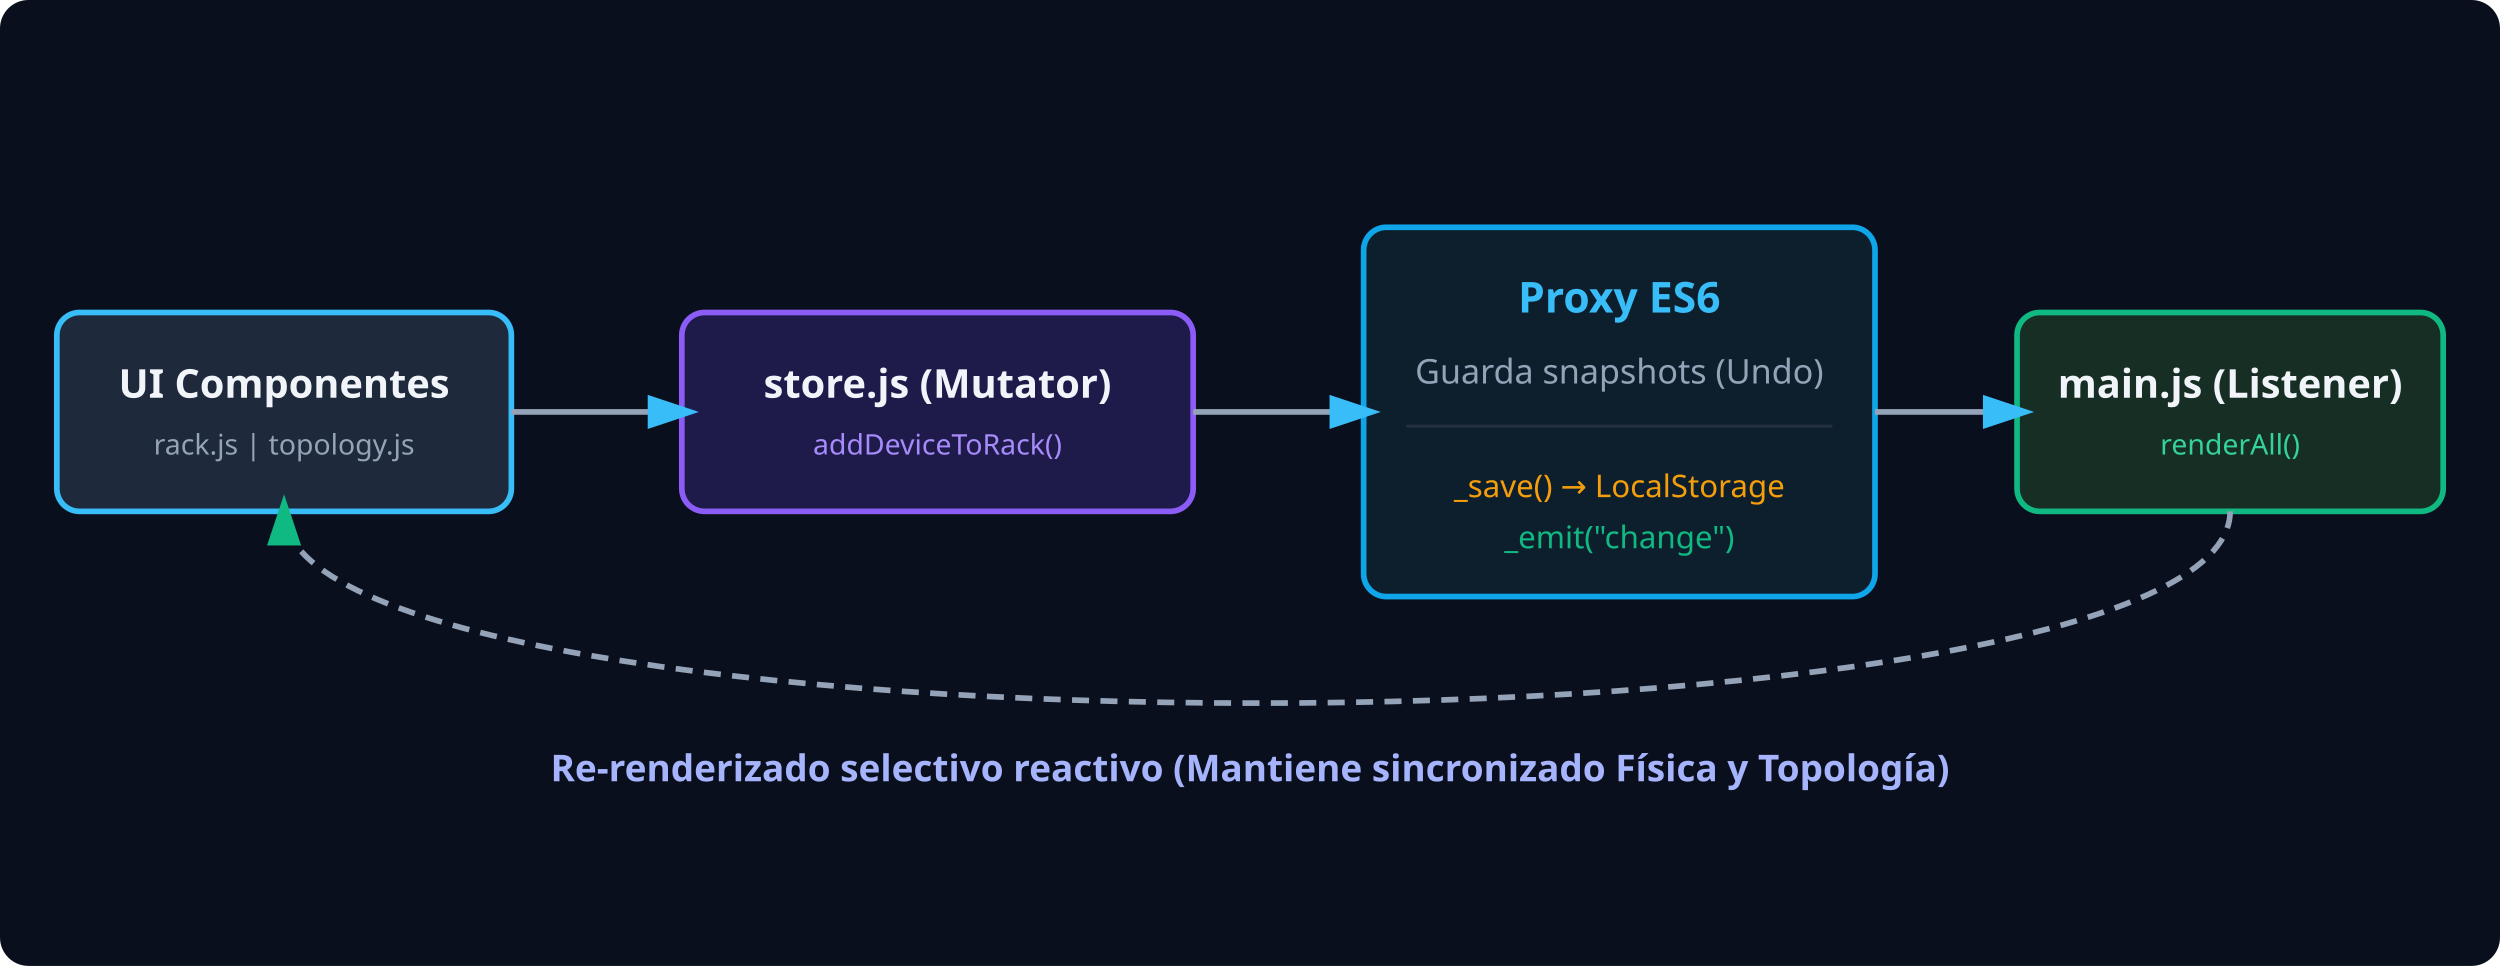
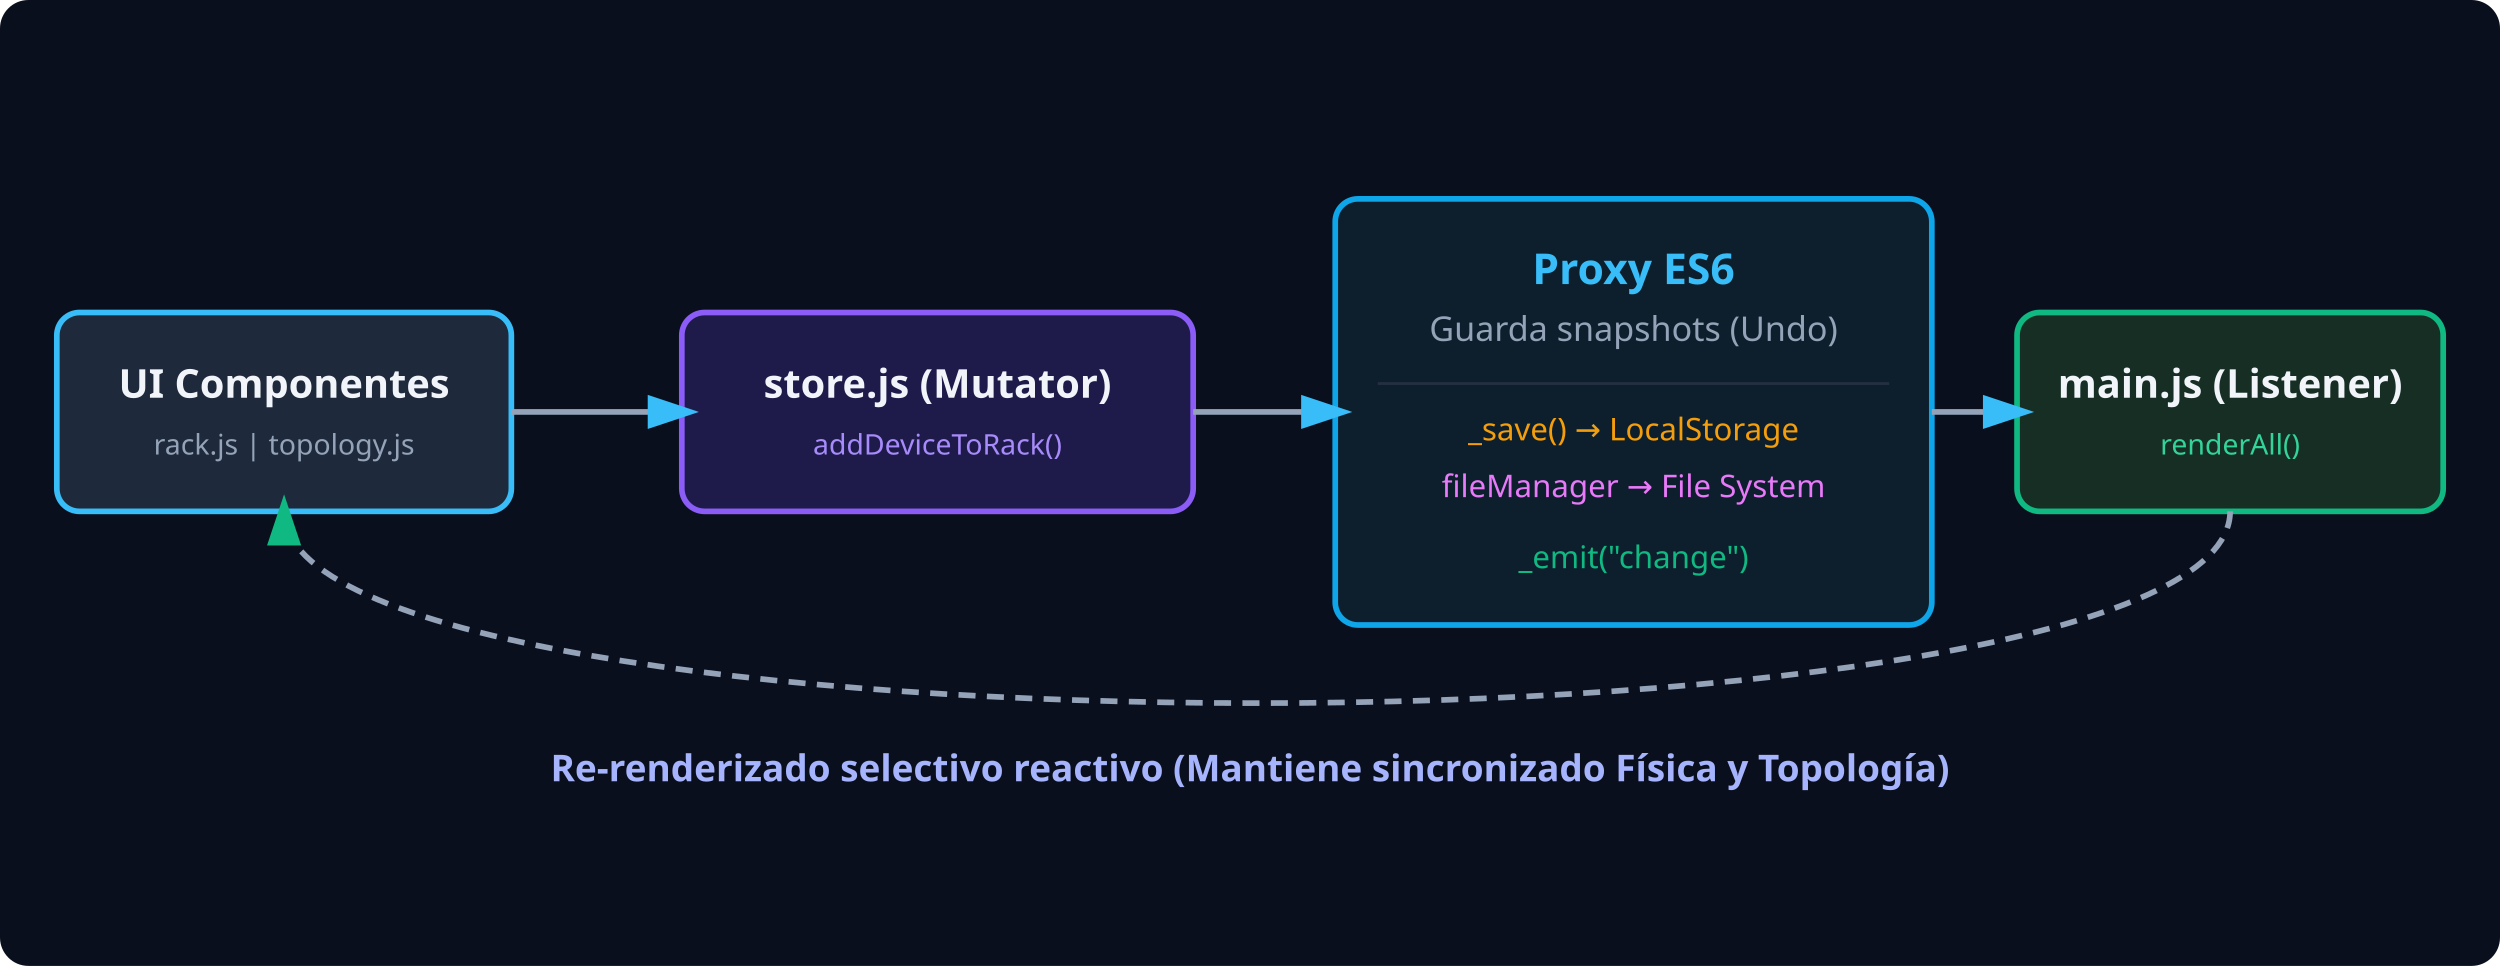
<svg xmlns="http://www.w3.org/2000/svg" viewBox="0 0 880 340" width="880" height="340">
  <rect width="100%" height="100%" fill="#0a0f1d" rx="10" />
  <rect x="20" y="110" width="160" height="70" rx="8" fill="#1e293b" stroke="#38bdf8" stroke-width="2" />
  <text x="100" y="140" fill="#f1f5f9" font-family="'Outfit'" font-size="14" font-weight="700" text-anchor="middle">UI Componentes</text>
  <text x="100" y="160" fill="#94a3b8" font-family="'JetBrains Mono'" font-size="10" text-anchor="middle">rack.js | topology.js</text>
  <rect x="240" y="110" width="180" height="70" rx="8" fill="#1e1b4b" stroke="#8b5cf6" stroke-width="2" />
  <text x="330" y="140" fill="#f1f5f9" font-family="'Outfit'" font-size="14" font-weight="700" text-anchor="middle">store.js (Mutator)</text>
  <text x="330" y="160" fill="#a78bfa" font-family="'JetBrains Mono'" font-size="10" text-anchor="middle">addDeviceToRack()</text>
-   <rect x="480" y="80" width="180" height="130" rx="8" fill="#0d1f2d" stroke="#0ea5e9" stroke-width="2" />
-   <text x="570" y="110" fill="#38bdf8" font-family="'Outfit'" font-size="15" font-weight="800" text-anchor="middle">Proxy ES6</text>
-   <text x="570" y="135" fill="#94a3b8" font-family="'Outfit'" font-size="12" text-anchor="middle">Guarda snapshots (Undo)</text>
-   <line x1="495" y1="150" x2="645" y2="150" stroke="#242f41" stroke-width="1" />
-   <text x="570" y="175" fill="#f59e0b" font-family="'JetBrains Mono'" font-size="11" text-anchor="middle">_save() → LocalStorage</text>
-   <text x="570" y="193" fill="#10b981" font-family="'JetBrains Mono'" font-size="11" text-anchor="middle">_emit("change")</text>
+   <rect x="470" y="70" width="210" height="150" rx="8" fill="#0d1f2d" stroke="#0ea5e9" stroke-width="2" />
+   <text x="575" y="100" fill="#38bdf8" font-family="'Outfit'" font-size="15" font-weight="800" text-anchor="middle">Proxy ES6</text>
+   <text x="575" y="120" fill="#94a3b8" font-family="'Outfit'" font-size="12" text-anchor="middle">Guarda snapshots (Undo)</text>
+   <line x1="485" y1="135" x2="665" y2="135" stroke="#242f41" stroke-width="1" />
+   <text x="575" y="155" fill="#f59e0b" font-family="'JetBrains Mono'" font-size="11" text-anchor="middle">_save() → LocalStorage</text>
+   <text x="575" y="175" fill="#e879f9" font-family="'JetBrains Mono'" font-size="11" text-anchor="middle">fileManager → File System</text>
+   <text x="575" y="200" fill="#10b981" font-family="'JetBrains Mono'" font-size="11" text-anchor="middle">_emit("change")</text>
  <rect x="710" y="110" width="150" height="70" rx="8" fill="#162e24" stroke="#10b981" stroke-width="2" />
  <text x="785" y="140" fill="#f1f5f9" font-family="'Outfit'" font-size="14" font-weight="700" text-anchor="middle">main.js (Listener)</text>
  <text x="785" y="160" fill="#34d399" font-family="'JetBrains Mono'" font-size="10" text-anchor="middle">renderAll()</text>
  <g stroke="#94a3b8" stroke-width="2" fill="none">
    <path d="M 180 145 L 240 145" marker-end="url(#arrow)" />
-     <path d="M 420 145 L 480 145" marker-end="url(#arrow)" />
-     <path d="M 660 145 L 710 145" marker-end="url(#arrow)" />
+     <path d="M 420 145 L 470 145" marker-end="url(#arrow)" />
+     <path d="M 680 145 L 710 145" marker-end="url(#arrow)" />
    <path d="M 785 180 C 785 270, 100 270, 100 180" stroke-dasharray="6,4" marker-end="url(#arrow-blue)" />
  </g>
  <defs>
    <marker id="arrow" markerWidth="10" markerHeight="10" refX="6" refY="3" orient="auto" markerUnits="strokeWidth">
      <path d="M0,0 L0,6 L9,3 z" fill="#38bdf8" />
    </marker>
    <marker id="arrow-blue" markerWidth="10" markerHeight="10" refX="6" refY="3" orient="auto" markerUnits="strokeWidth">
      <path d="M0,0 L0,6 L9,3 z" fill="#10b981" />
    </marker>
  </defs>
  <text x="440" y="275" fill="#a5b4fc" font-family="'Outfit'" font-size="13" font-weight="600" text-anchor="middle">Re-renderizado selectivo reactivo (Mantiene sincronizado Física y Topología)</text>
</svg>
